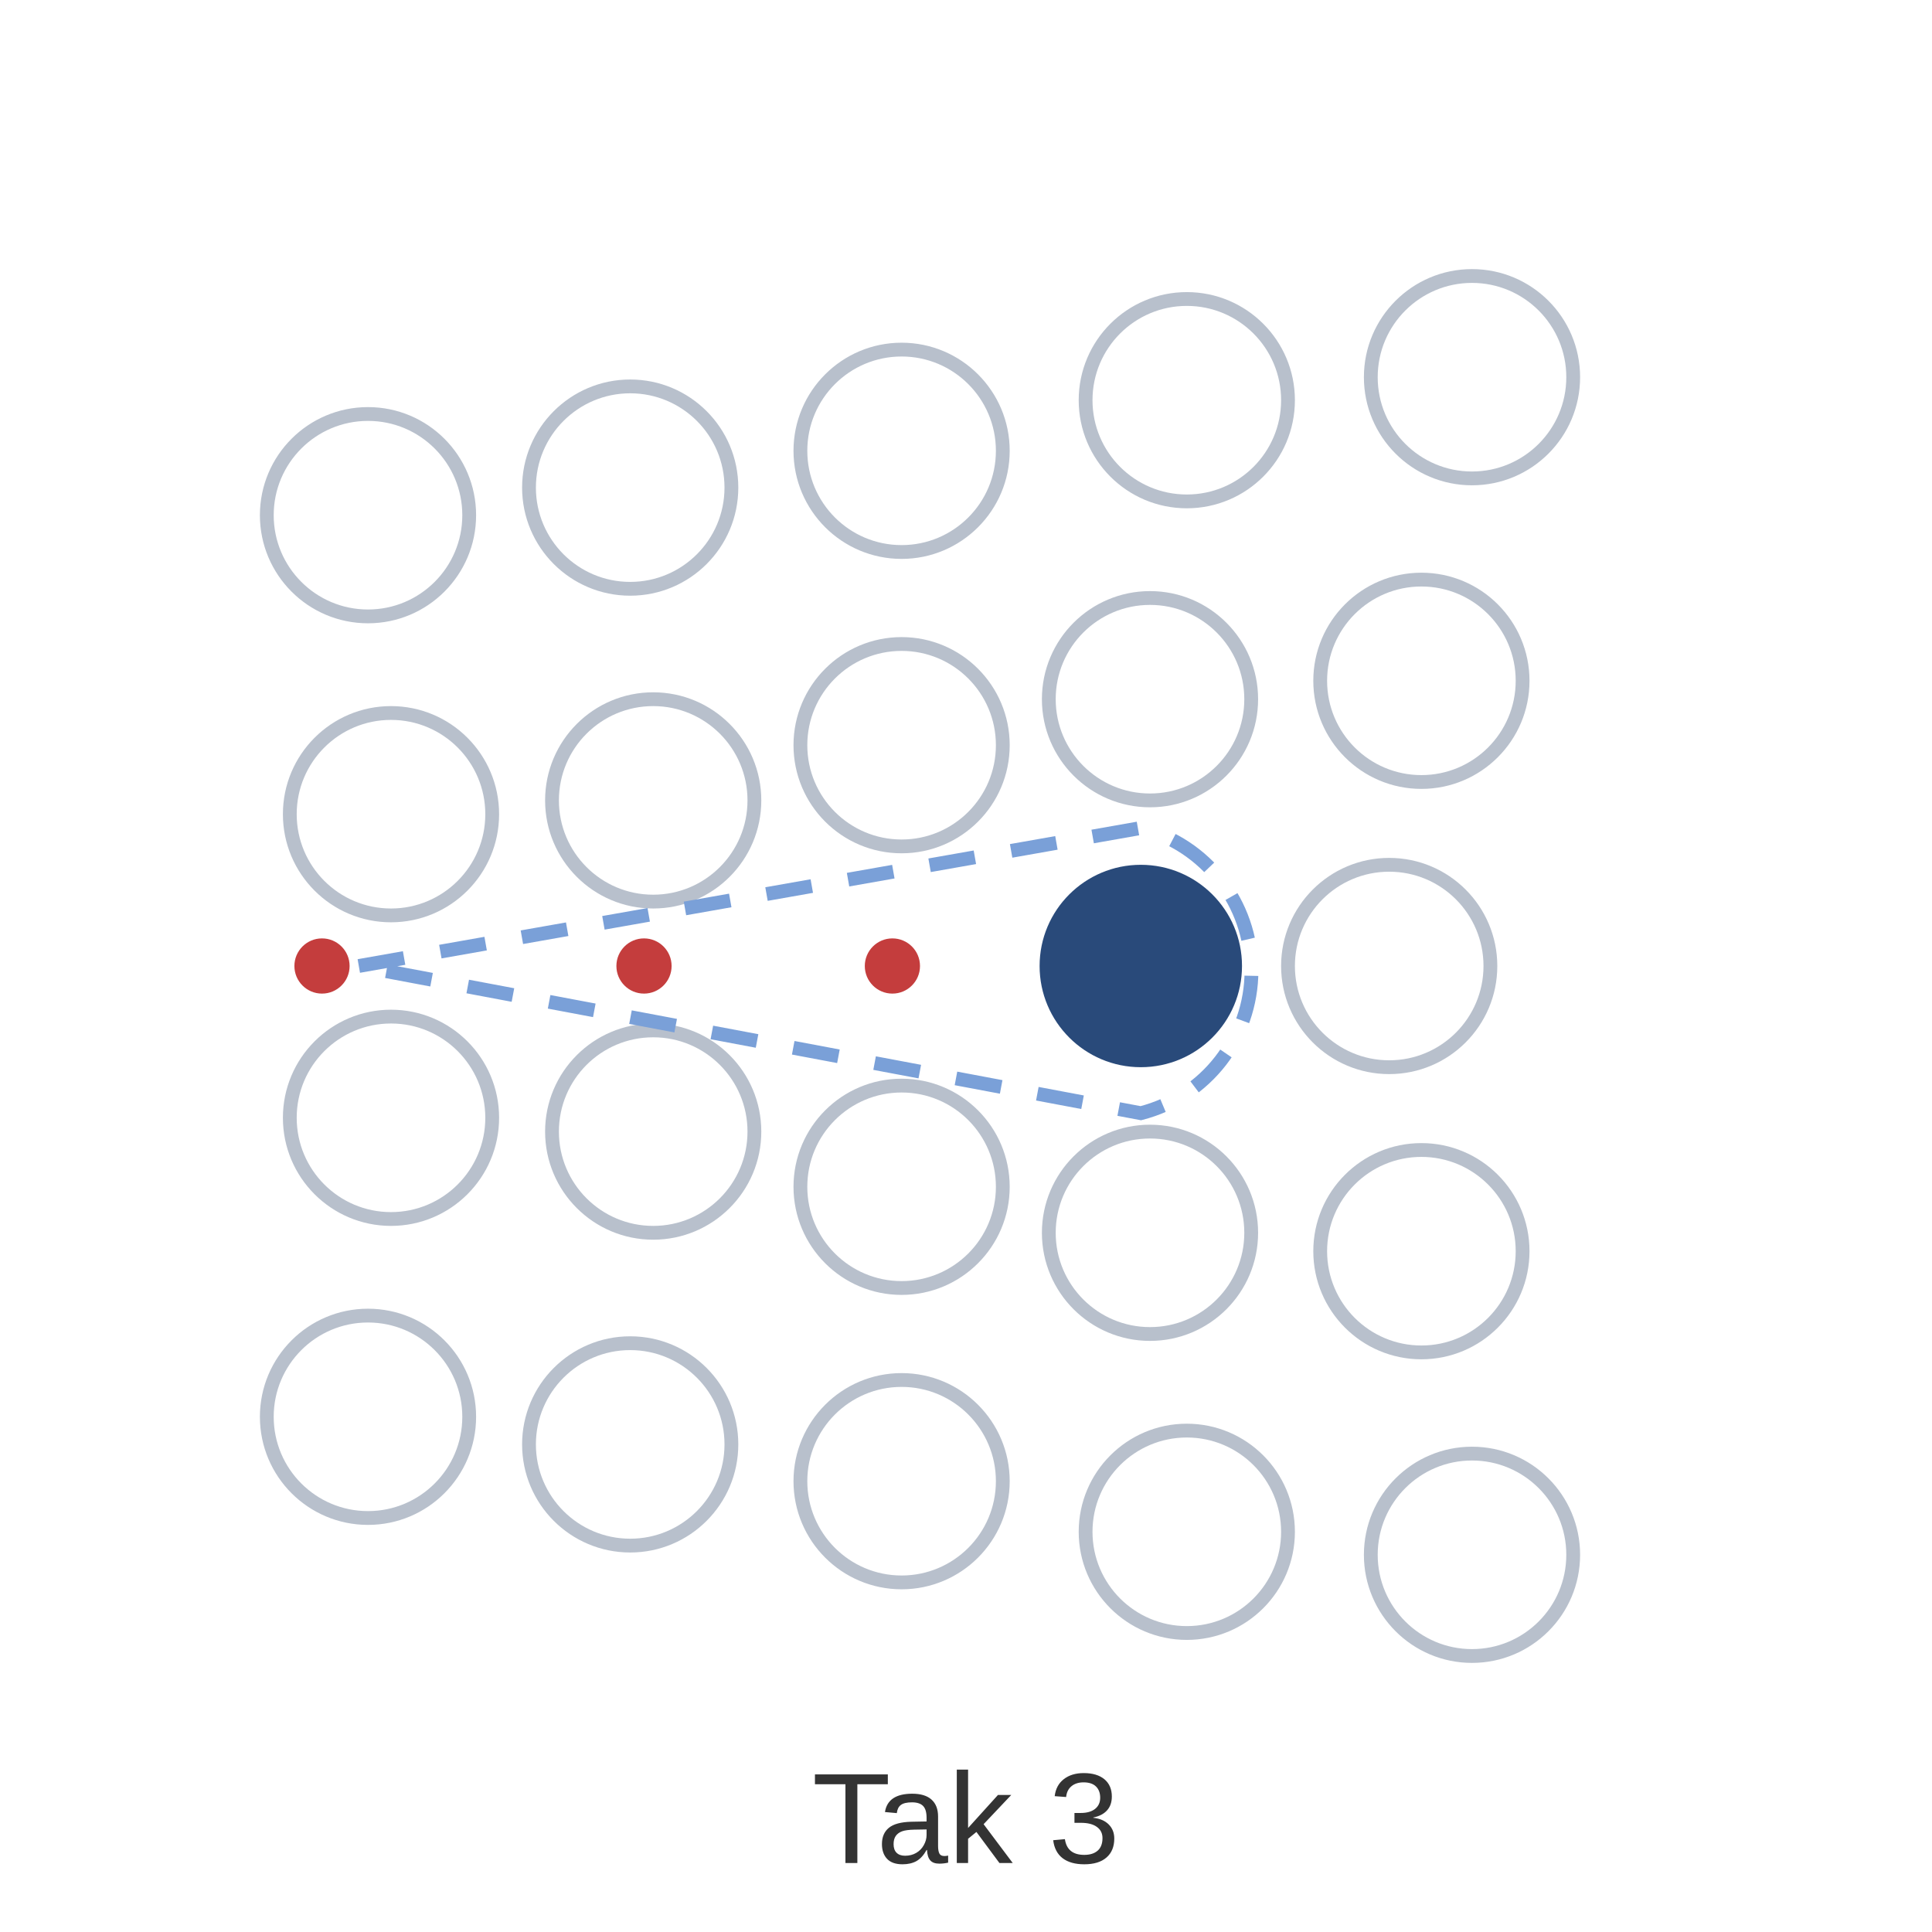
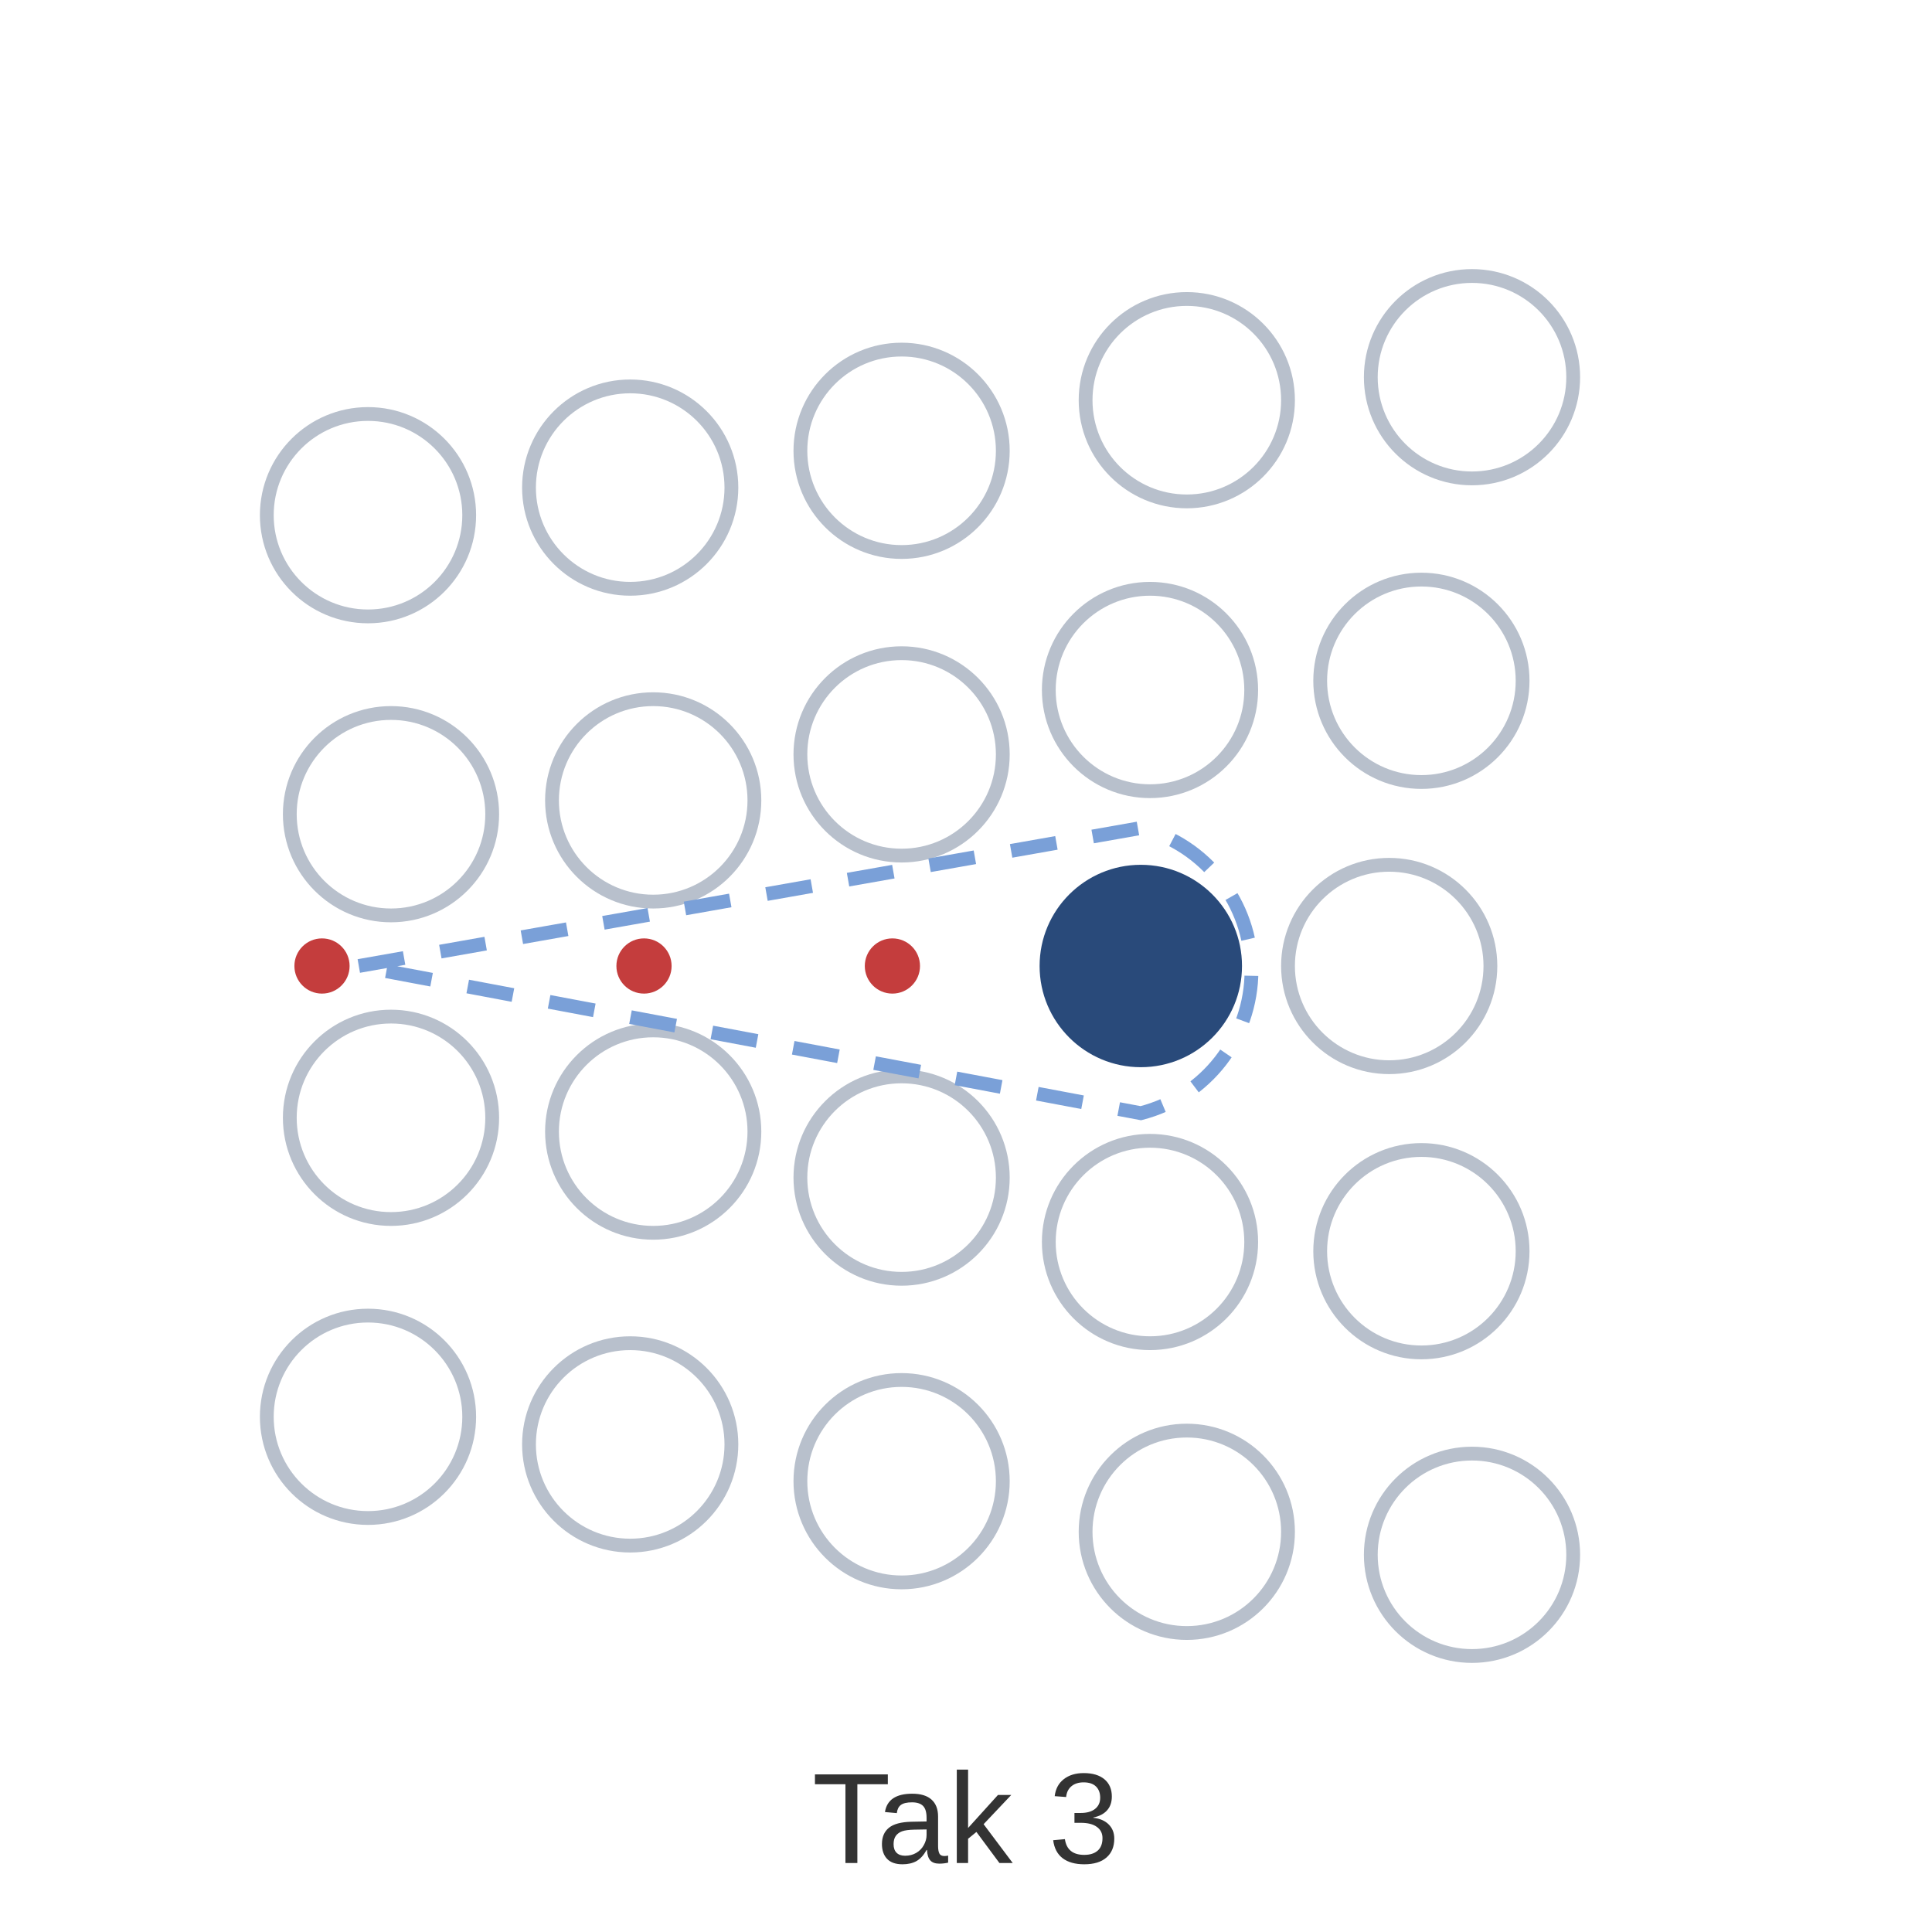
<svg xmlns="http://www.w3.org/2000/svg" width="420" height="420" viewBox="0 0 420 420">
  <rect width="100%" height="100%" fill="white" />
  <g fill="none" stroke="#b8c0cc" stroke-width="3">
    <circle cx="80" cy="112" r="22" />
    <circle cx="137" cy="106" r="22" />
    <circle cx="196" cy="98" r="22" />
    <circle cx="258" cy="87" r="22" />
    <circle cx="320" cy="82" r="22" />
    <circle cx="85" cy="177" r="22" />
    <circle cx="142" cy="174" r="22" />
-     <circle cx="196" cy="162" r="22" />
-     <circle cx="250" cy="152" r="22" />
+     <circle cx="196" cy="164" r="22" />
+     <circle cx="250" cy="150" r="22" />
    <circle cx="309" cy="148" r="22" />
    <circle cx="302" cy="210" r="22" />
    <circle cx="85" cy="243" r="22" />
    <circle cx="142" cy="246" r="22" />
-     <circle cx="196" cy="258" r="22" />
-     <circle cx="250" cy="268" r="22" />
+     <circle cx="196" cy="256" r="22" />
+     <circle cx="250" cy="270" r="22" />
    <circle cx="309" cy="272" r="22" />
    <circle cx="80" cy="308" r="22" />
    <circle cx="137" cy="314" r="22" />
    <circle cx="196" cy="322" r="22" />
    <circle cx="258" cy="333" r="22" />
    <circle cx="320" cy="338" r="22" />
  </g>
  <circle cx="248" cy="210" r="22" fill="#294a7a" />
  <circle cx="70" cy="210" r="6" fill="#c43d3d" />
  <circle cx="140" cy="210" r="6" fill="#c43d3d" />
  <circle cx="194" cy="210" r="6" fill="#c43d3d" />
  <path d="     M 78 210     L 248 180     A 32 32 0 0 1 248 242     Z" fill="none" stroke="#7aa0d8" stroke-width="3" stroke-dasharray="10 8" />
  <text x="210" y="405" text-anchor="middle" font-family="Arial, sans-serif" font-size="28" fill="#333">
    Tak 3
  </text>
</svg>
